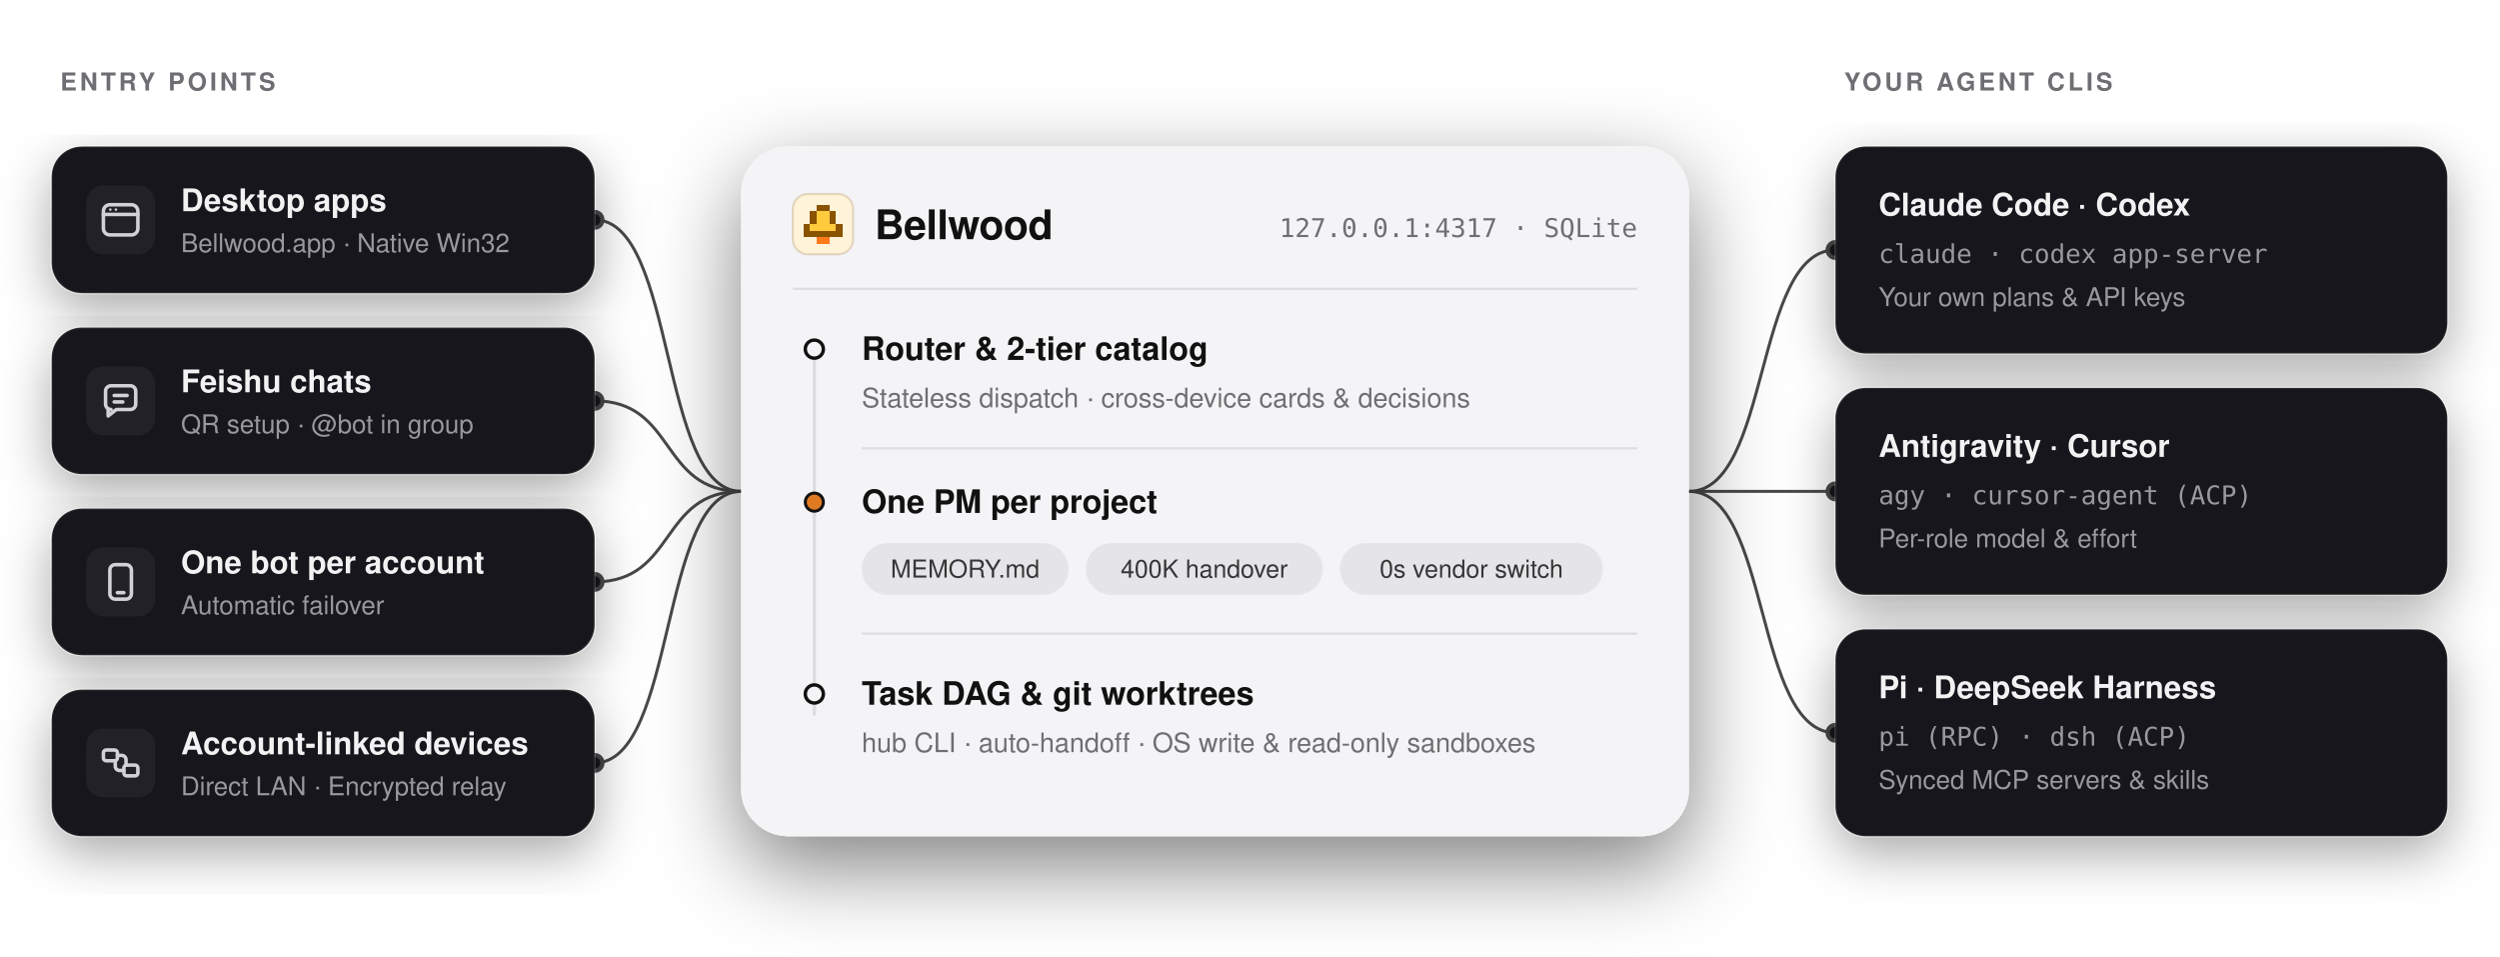
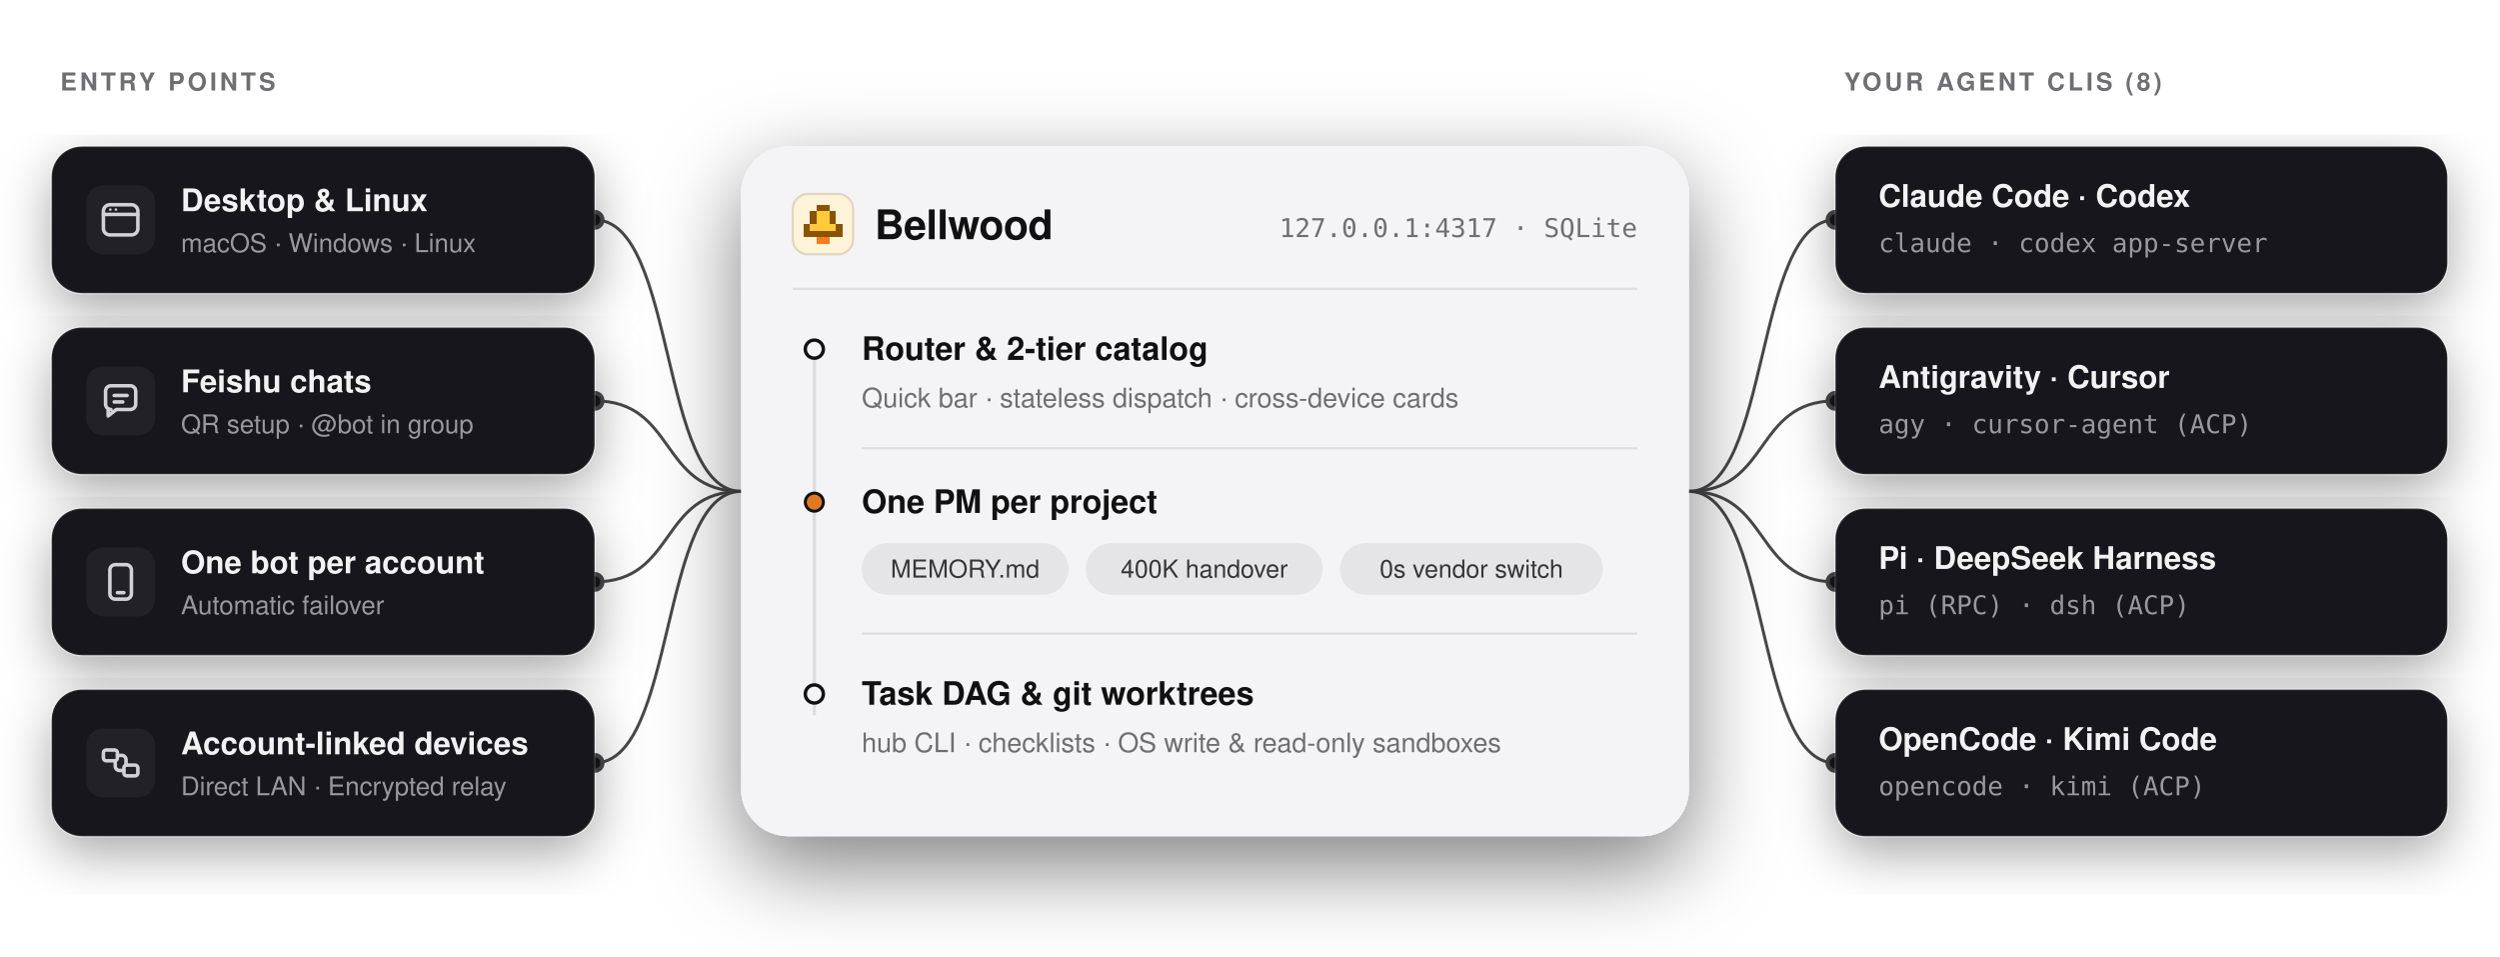
- <svg xmlns="http://www.w3.org/2000/svg" viewBox="0 0 1160 444" width="1160" height="444" role="img" aria-label="Bellwood architecture: desktop apps, Feishu chats, one bot per account with automatic failover, and account-linked devices connect through Router, Project Managers, and sandboxed git worktrees to local agent CLIs">
+ <svg xmlns="http://www.w3.org/2000/svg" viewBox="0 0 1160 444" width="1160" height="444" role="img" aria-label="Bellwood architecture: macOS, Windows, Linux, Feishu chats, one bot per account with automatic failover, and account-linked devices connect through Router, Project Managers, and sandboxed git worktrees to eight local agent CLIs">
  <defs>
    <filter id="s" x="-20%" y="-20%" width="140%" height="160%">
      <feDropShadow dx="0" dy="8" stdDeviation="12" flood-color="#000" flood-opacity="0.35" />
    </filter>
    <filter id="h" x="-30%" y="-25%" width="160%" height="185%">
      <feDropShadow dx="0" dy="14" stdDeviation="20" flood-color="#000" flood-opacity="0.50" />
    </filter>
    <marker id="dot" viewBox="0 0 8 8" refX="4" refY="4" markerWidth="8" markerHeight="8">
      <circle cx="4" cy="4" r="2.6" fill="#16171a" stroke="#48484a" stroke-width="1.4" />
    </marker>
  </defs>
  <g font-family="-apple-system, BlinkMacSystemFont, &quot;SF Pro Text&quot;, &quot;Segoe UI&quot;, &quot;PingFang SC&quot;, &quot;Hiragino Sans GB&quot;, &quot;Microsoft YaHei&quot;, Helvetica, Arial, sans-serif">
    <text x="28" y="42" font-size="11.5" font-weight="600" letter-spacing="1.4" fill="#6e6e73">ENTRY POINTS</text>
-     <text x="856" y="42" font-size="11.5" font-weight="600" letter-spacing="1.4" fill="#6e6e73">YOUR AGENT CLIS</text>
+     <text x="856" y="42" font-size="11.5" font-weight="600" letter-spacing="1.4" fill="#6e6e73">YOUR AGENT CLIS (8)</text>
    <g fill="none" stroke="#48484a" stroke-width="1.4" stroke-linecap="round">
      <path d="M276 102.0 C314 102.0 306 228.0 344 228.0" marker-start="url(#dot)" />
      <path d="M276 186.0 C314 186.0 306 228.0 344 228.0" marker-start="url(#dot)" />
      <path d="M276 270.0 C314 270.0 306 228.0 344 228.0" marker-start="url(#dot)" />
      <path d="M276 354.0 C314 354.0 306 228.0 344 228.0" marker-start="url(#dot)" />
-       <path d="M784 228.0 C822 228.0 814 116.0 852 116.0" marker-end="url(#dot)" />
-       <path d="M784 228.0 C822 228.0 814 228.0 852 228.0" marker-end="url(#dot)" />
-       <path d="M784 228.0 C822 228.0 814 340.0 852 340.0" marker-end="url(#dot)" />
+       <path d="M784 228.0 C822 228.0 814 102.0 852 102.0" marker-end="url(#dot)" />
+       <path d="M784 228.0 C822 228.0 814 186.0 852 186.0" marker-end="url(#dot)" />
+       <path d="M784 228.0 C822 228.0 814 270.0 852 270.0" marker-end="url(#dot)" />
+       <path d="M784 228.0 C822 228.0 814 354.0 852 354.0" marker-end="url(#dot)" />
    </g>
    <rect x="24" y="68" width="252" height="68" rx="14" fill="#16171a" stroke="rgba(255,255,255,0.09)" filter="url(#s)" />
    <rect x="40" y="86" width="32" height="32" rx="8" fill="rgba(255,255,255,0.05)" />
    <g transform="translate(46 92)" fill="none" stroke="#d1d1d6" stroke-width="1.65" stroke-linecap="round" stroke-linejoin="round">
      <rect x="2" y="3" width="16" height="14" rx="3" />
      <line x1="2" y1="7.5" x2="18" y2="7.5" />
      <circle cx="5.2" cy="5.25" r="0.6" fill="#d1d1d6" stroke="none" />
      <circle cx="7.8" cy="5.25" r="0.6" fill="#d1d1d6" stroke="none" />
    </g>
-     <text x="84" y="98" font-size="14.5" font-weight="600" fill="#f2f2f3">Desktop apps</text>
-     <text x="84" y="117" font-size="12" fill="#98989d">Bellwood.app · Native Win32</text>
+     <text x="84" y="98" font-size="14.5" font-weight="600" fill="#f2f2f3">Desktop &amp; Linux</text>
+     <text x="84" y="117" font-size="12" fill="#98989d">macOS · Windows · Linux</text>
    <rect x="24" y="152" width="252" height="68" rx="14" fill="#16171a" stroke="rgba(255,255,255,0.09)" filter="url(#s)" />
    <rect x="40" y="170" width="32" height="32" rx="8" fill="rgba(255,255,255,0.05)" />
    <g transform="translate(46 176)" fill="none" stroke="#d1d1d6" stroke-width="1.65" stroke-linecap="round" stroke-linejoin="round">
      <path d="M3 5.5A2.5 2.5 0 0 1 5.5 3h9A2.5 2.5 0 0 1 17 5.5v6A2.5 2.5 0 0 1 14.5 14H8l-3.8 3v-3H5.5A2.5 2.5 0 0 1 3 11.5z" />
      <line x1="7" y1="7.5" x2="13" y2="7.5" />
      <line x1="7" y1="10.5" x2="11" y2="10.5" />
    </g>
    <text x="84" y="182" font-size="14.5" font-weight="600" fill="#f2f2f3">Feishu chats</text>
    <text x="84" y="201" font-size="12" fill="#98989d">QR setup · @bot in group</text>
    <rect x="24" y="236" width="252" height="68" rx="14" fill="#16171a" stroke="rgba(255,255,255,0.09)" filter="url(#s)" />
    <rect x="40" y="254" width="32" height="32" rx="8" fill="rgba(255,255,255,0.05)" />
    <g transform="translate(46 260)" fill="none" stroke="#d1d1d6" stroke-width="1.65" stroke-linecap="round" stroke-linejoin="round">
      <rect x="5" y="2" width="10" height="16" rx="2.5" />
      <line x1="8.5" y1="15" x2="11.5" y2="15" />
    </g>
    <text x="84" y="266" font-size="14.5" font-weight="600" fill="#f2f2f3">One bot per account</text>
    <text x="84" y="285" font-size="12" fill="#98989d">Automatic failover</text>
    <rect x="24" y="320" width="252" height="68" rx="14" fill="#16171a" stroke="rgba(255,255,255,0.09)" filter="url(#s)" />
    <rect x="40" y="338" width="32" height="32" rx="8" fill="rgba(255,255,255,0.05)" />
    <g transform="translate(46 344)" fill="none" stroke="#d1d1d6" stroke-width="1.65" stroke-linecap="round" stroke-linejoin="round">
      <rect x="2" y="4" width="6.5" height="5" rx="1.3" />
      <rect x="11.5" y="11" width="6.5" height="5" rx="1.3" />
      <path d="M8.5 6.5h2a2 2 0 0 1 2 2V11" />
      <path d="M11.5 13.5h-2a2 2 0 0 1-2-2V9" />
    </g>
    <text x="84" y="350" font-size="14.5" font-weight="600" fill="#f2f2f3">Account-linked devices</text>
    <text x="84" y="369" font-size="12" fill="#98989d">Direct LAN · Encrypted relay</text>
-     <rect x="852" y="68" width="284" height="96" rx="14" fill="#16171a" stroke="rgba(255,255,255,0.09)" filter="url(#s)" />
-     <text x="872" y="100" font-size="14.5" font-weight="600" fill="#f2f2f3">Claude Code · Codex</text>
-     <text x="872" y="122" font-family="ui-monospace, &quot;SF Mono&quot;, Menlo, Consolas, monospace" font-size="12" fill="#98989d">claude · codex app-server</text>
-     <text x="872" y="142" font-size="12" fill="#98989d">Your own plans &amp; API keys</text>
-     <rect x="852" y="180" width="284" height="96" rx="14" fill="#16171a" stroke="rgba(255,255,255,0.09)" filter="url(#s)" />
-     <text x="872" y="212" font-size="14.5" font-weight="600" fill="#f2f2f3">Antigravity · Cursor</text>
-     <text x="872" y="234" font-family="ui-monospace, &quot;SF Mono&quot;, Menlo, Consolas, monospace" font-size="12" fill="#98989d">agy · cursor-agent (ACP)</text>
-     <text x="872" y="254" font-size="12" fill="#98989d">Per-role model &amp; effort</text>
-     <rect x="852" y="292" width="284" height="96" rx="14" fill="#16171a" stroke="rgba(255,255,255,0.09)" filter="url(#s)" />
-     <text x="872" y="324" font-size="14.5" font-weight="600" fill="#f2f2f3">Pi · DeepSeek Harness</text>
-     <text x="872" y="346" font-family="ui-monospace, &quot;SF Mono&quot;, Menlo, Consolas, monospace" font-size="12" fill="#98989d">pi (RPC) · dsh (ACP)</text>
-     <text x="872" y="366" font-size="12" fill="#98989d">Synced MCP servers &amp; skills</text>
+     <rect x="852" y="68" width="284" height="68" rx="14" fill="#16171a" stroke="rgba(255,255,255,0.09)" filter="url(#s)" />
+     <text x="872" y="96" font-size="14.5" font-weight="600" fill="#f2f2f3">Claude Code · Codex</text>
+     <text x="872" y="117" font-family="ui-monospace, &quot;SF Mono&quot;, Menlo, Consolas, monospace" font-size="12" fill="#98989d">claude · codex app-server</text>
+     <rect x="852" y="152" width="284" height="68" rx="14" fill="#16171a" stroke="rgba(255,255,255,0.09)" filter="url(#s)" />
+     <text x="872" y="180" font-size="14.5" font-weight="600" fill="#f2f2f3">Antigravity · Cursor</text>
+     <text x="872" y="201" font-family="ui-monospace, &quot;SF Mono&quot;, Menlo, Consolas, monospace" font-size="12" fill="#98989d">agy · cursor-agent (ACP)</text>
+     <rect x="852" y="236" width="284" height="68" rx="14" fill="#16171a" stroke="rgba(255,255,255,0.09)" filter="url(#s)" />
+     <text x="872" y="264" font-size="14.5" font-weight="600" fill="#f2f2f3">Pi · DeepSeek Harness</text>
+     <text x="872" y="285" font-family="ui-monospace, &quot;SF Mono&quot;, Menlo, Consolas, monospace" font-size="12" fill="#98989d">pi (RPC) · dsh (ACP)</text>
+     <rect x="852" y="320" width="284" height="68" rx="14" fill="#16171a" stroke="rgba(255,255,255,0.09)" filter="url(#s)" />
+     <text x="872" y="348" font-size="14.5" font-weight="600" fill="#f2f2f3">OpenCode · Kimi Code</text>
+     <text x="872" y="369" font-family="ui-monospace, &quot;SF Mono&quot;, Menlo, Consolas, monospace" font-size="12" fill="#98989d">opencode · kimi (ACP)</text>
    <rect x="344" y="68" width="440" height="320" rx="22" fill="#f4f4f6" filter="url(#h)" />
    <rect x="368" y="90" width="28" height="28" rx="7" fill="#fff3da" stroke="rgba(122,74,0,0.18)" />
    <g transform="translate(373 95) scale(3)" shape-rendering="crispEdges">
      <path d="M2 0H4V1H5V3H6V5H0V3H1V4H5V3H4V1H2V3H1V1H2Z" fill="#8a5300" />
      <path d="M2 1H4V3H5V4H1V3H2Z" fill="#ffcb3d" />
      <path d="M2 5H4V6H2Z" fill="#ff7a1a" />
    </g>
    <text x="406" y="111" font-size="19" font-weight="650" letter-spacing="-0.2" fill="#111112">Bellwood</text>
    <text x="760" y="110" text-anchor="end" font-family="ui-monospace, &quot;SF Mono&quot;, Menlo, Consolas, monospace" font-size="12" fill="rgba(17,17,18,0.58)">127.0.0.1:4317 · SQLite</text>
    <line x1="368" y1="134" x2="760" y2="134" stroke="rgba(17,17,18,0.10)" />
    <line x1="378" y1="162" x2="378" y2="332" stroke="rgba(17,17,18,0.10)" stroke-width="1.5" />
    <circle cx="378" cy="162" r="4.2" fill="#f4f4f6" stroke="#111112" stroke-width="1.6" />
    <text x="400" y="167" font-size="15" font-weight="600" fill="#111112">Router &amp; 2-tier catalog</text>
-     <text x="400" y="189" font-size="12.5" fill="rgba(17,17,18,0.58)">Stateless dispatch · cross-device cards &amp; decisions</text>
+     <text x="400" y="189" font-size="12.5" fill="rgba(17,17,18,0.58)">Quick bar · stateless dispatch · cross-device cards</text>
    <line x1="400" y1="208" x2="760" y2="208" stroke="rgba(17,17,18,0.10)" />
    <circle cx="378" cy="233" r="4.2" fill="#e07a22" stroke="#111112" stroke-width="1.4" />
    <text x="400" y="238" font-size="15" font-weight="600" fill="#111112">One PM per project</text>
    <rect x="400" y="252" width="96" height="24" rx="12" fill="rgba(17,17,18,0.07)" />
    <text x="448.0" y="268" text-anchor="middle" font-size="11.5" font-weight="500" fill="rgba(17,17,18,0.82)">MEMORY.md</text>
    <rect x="504" y="252" width="110" height="24" rx="12" fill="rgba(17,17,18,0.07)" />
    <text x="559.0" y="268" text-anchor="middle" font-size="11.5" font-weight="500" fill="rgba(17,17,18,0.82)">400K handover</text>
    <rect x="622" y="252" width="122" height="24" rx="12" fill="rgba(17,17,18,0.07)" />
    <text x="683.0" y="268" text-anchor="middle" font-size="11.5" font-weight="500" fill="rgba(17,17,18,0.82)">0s vendor switch</text>
    <line x1="400" y1="294" x2="760" y2="294" stroke="rgba(17,17,18,0.10)" />
    <circle cx="378" cy="322" r="4.2" fill="#f4f4f6" stroke="#111112" stroke-width="1.6" />
    <text x="400" y="327" font-size="15" font-weight="600" fill="#111112">Task DAG &amp; git worktrees</text>
-     <text x="400" y="349" font-size="12.5" fill="rgba(17,17,18,0.58)">hub CLI · auto-handoff · OS write &amp; read-only sandboxes</text>
+     <text x="400" y="349" font-size="12.5" fill="rgba(17,17,18,0.58)">hub CLI · checklists · OS write &amp; read-only sandboxes</text>
  </g>
</svg>
